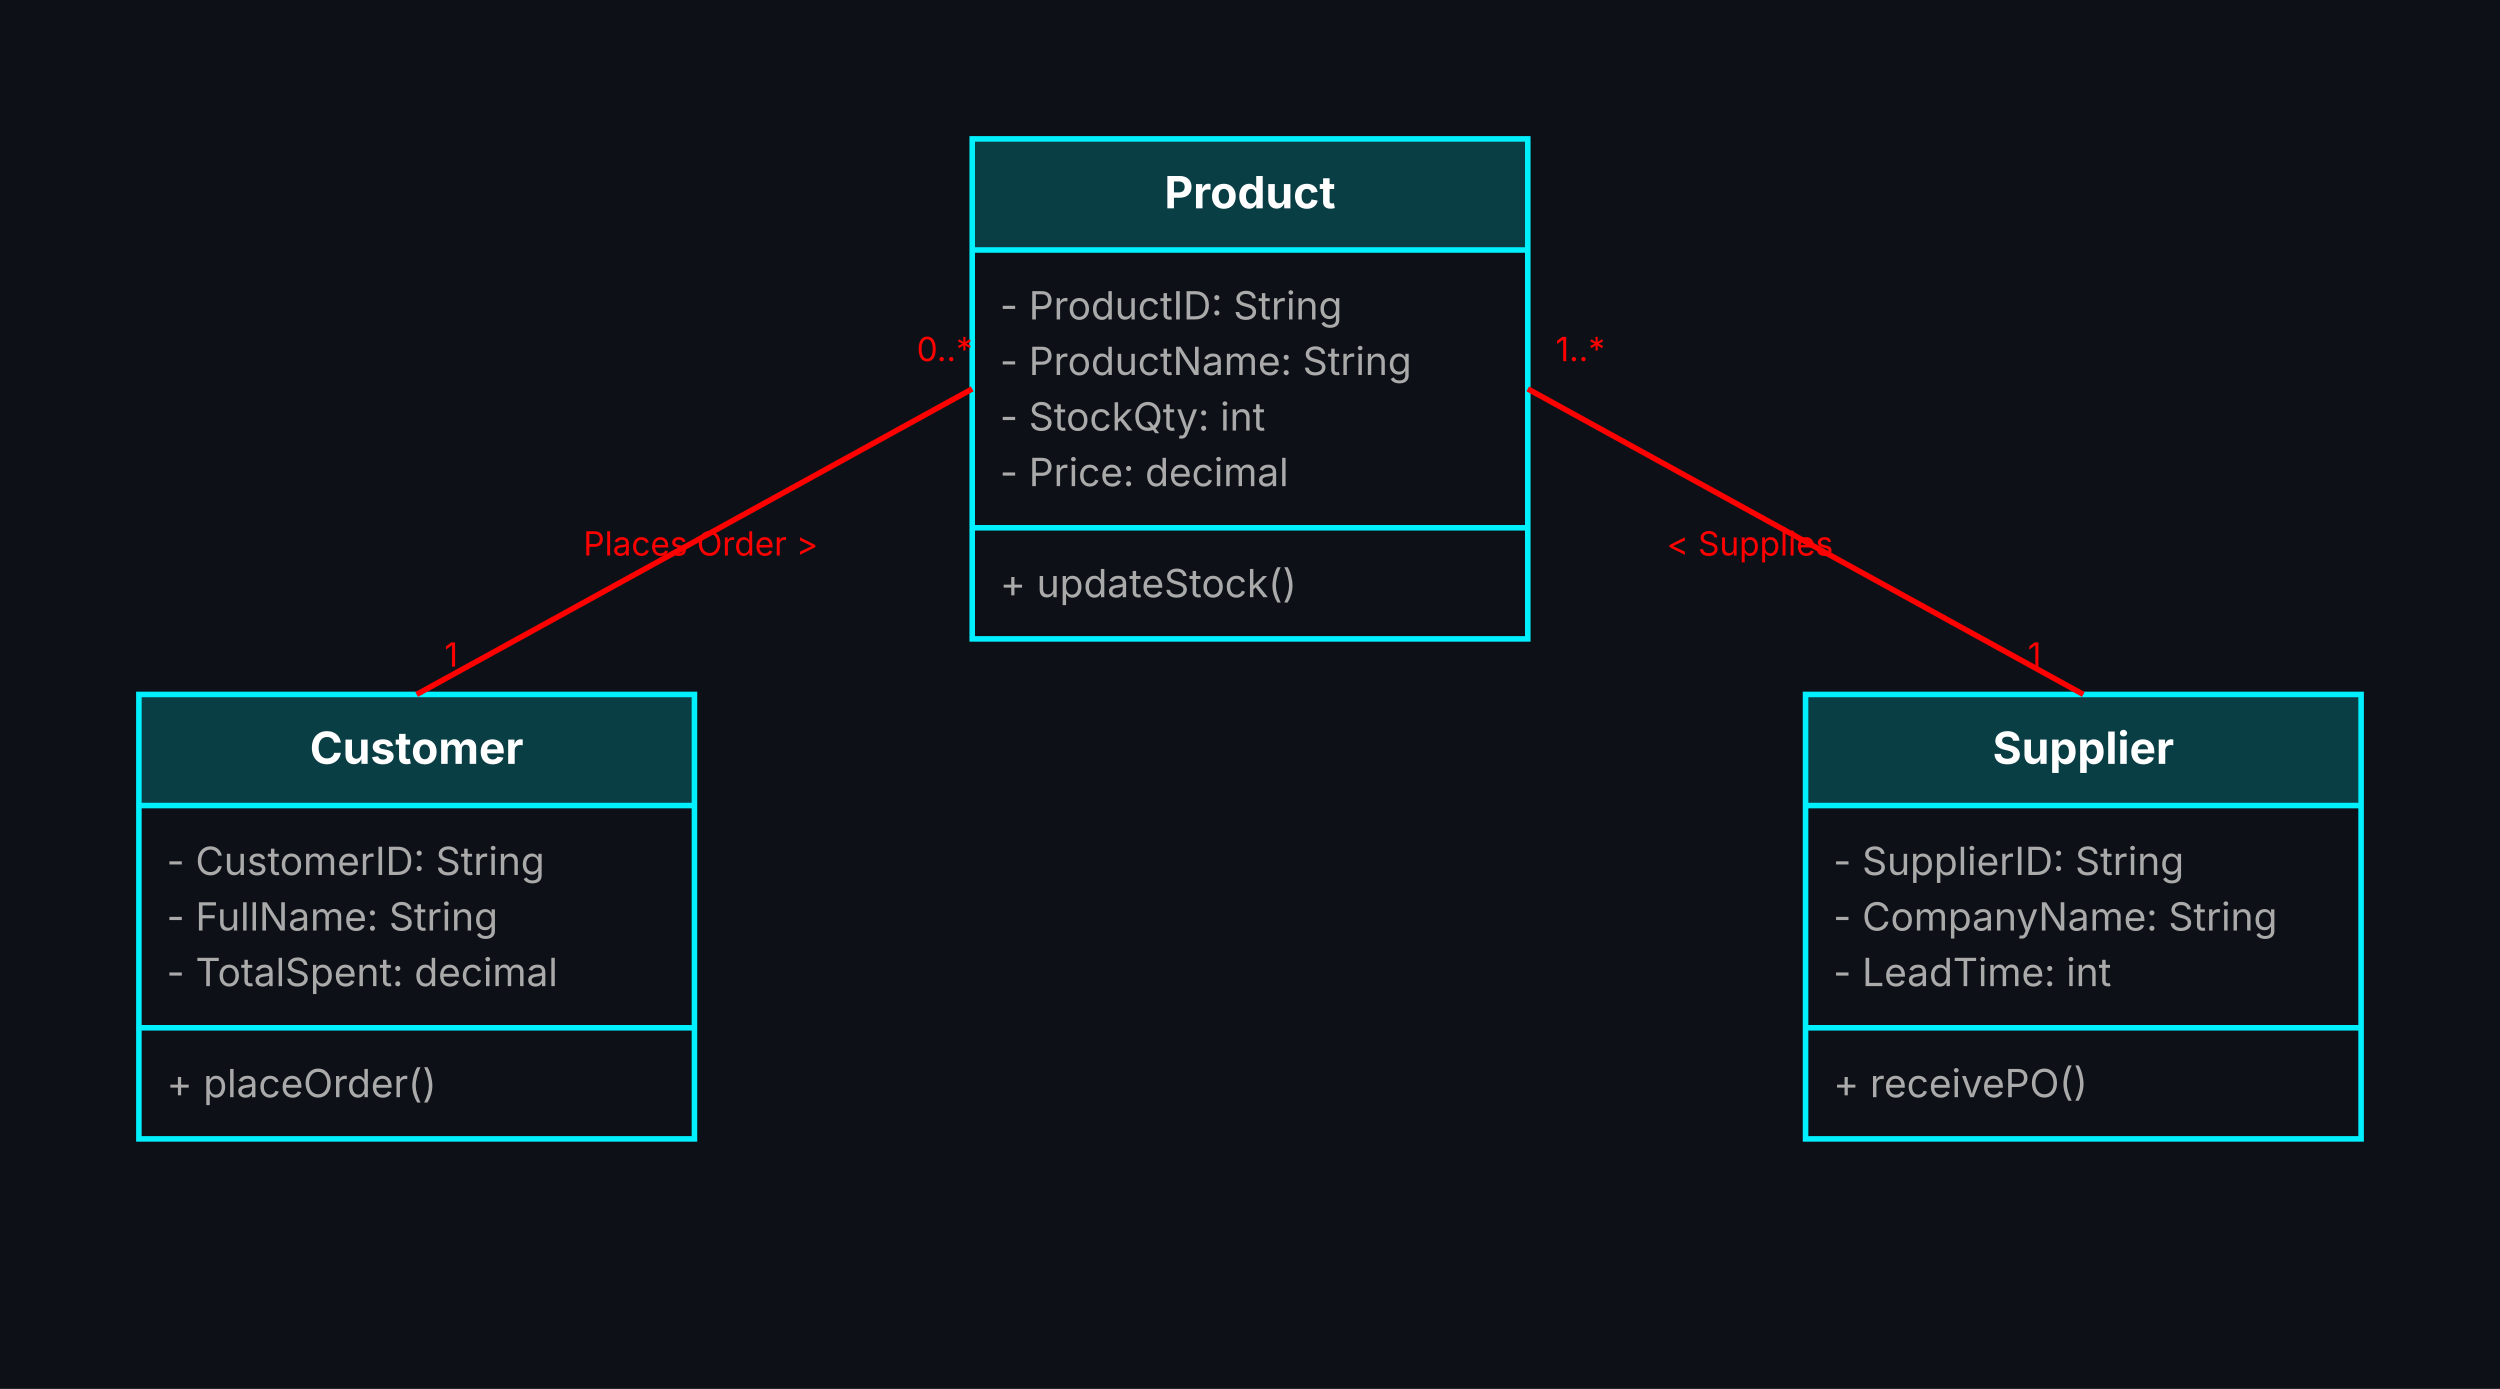
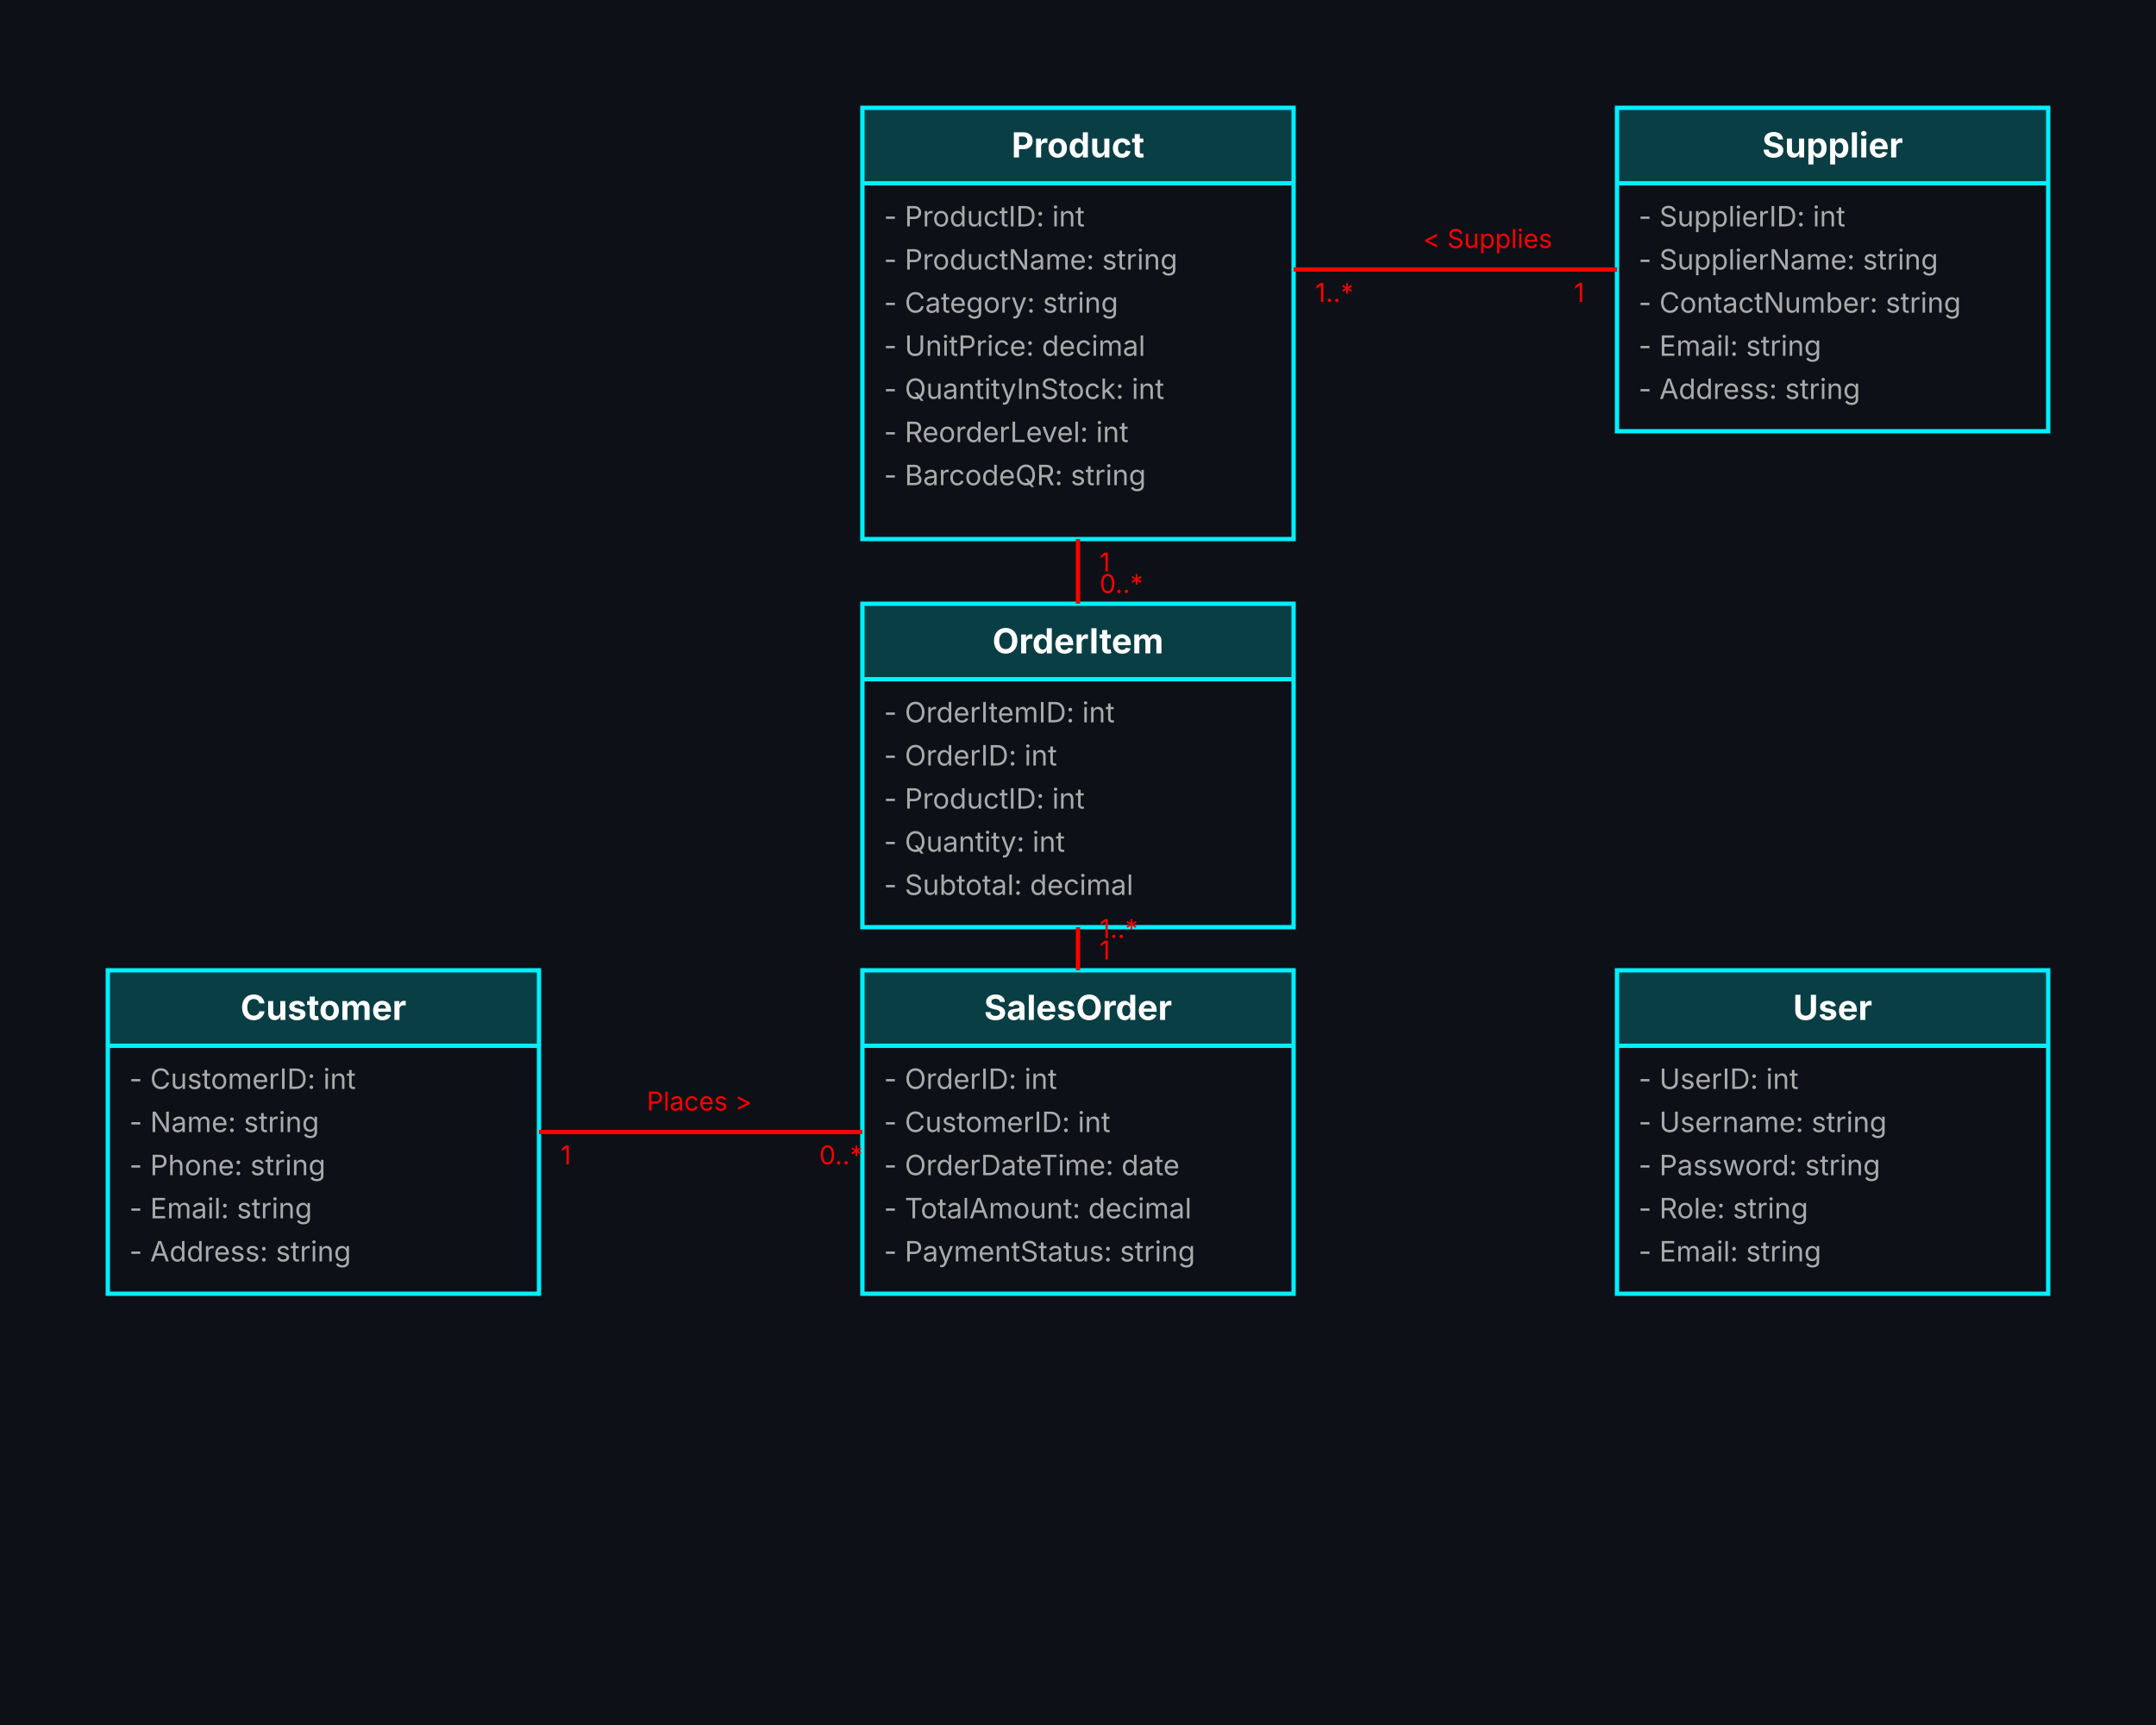
- <svg xmlns="http://www.w3.org/2000/svg" viewBox="0 0 900 500">
+ <svg xmlns="http://www.w3.org/2000/svg" viewBox="0 0 1000 800">
  <defs>
    <style>
      .bg { fill: #0d1117; }
      .class-box { fill: #0d1117; stroke: #00f0ff; stroke-width: 2; }
      .class-header { fill: #00f0ff; fill-opacity: 0.2; }
      .text-title { fill: #ffffff; font-family: 'Inter', monospace; font-size: 16px; font-weight: bold; }
-       .text-attr { fill: #aaaaaa; font-family: 'Inter', monospace; font-size: 14px; }
+       .text-attr { fill: #aaaaaa; font-family: 'Inter', monospace; font-size: 13px; }
      .line { stroke: #ff0000; stroke-width: 2; fill: none; }
      .text-rel { fill: #ff0000; font-family: 'Inter', monospace; font-size: 12px; }
    </style>
  </defs>
  <rect width="100%" height="100%" class="bg" />
-   <g transform="translate(350, 50)">
-     <rect width="200" height="180" class="class-box" />
-     <rect width="200" height="40" class="class-header" />
-     <text x="100" y="25" class="text-title" text-anchor="middle">Product</text>
-     <line x1="0" y1="40" x2="200" y2="40" stroke="#00f0ff" stroke-width="2" />
-     <text x="10" y="65" class="text-attr">- ProductID: String</text>
-     <text x="10" y="85" class="text-attr">- ProductName: String</text>
-     <text x="10" y="105" class="text-attr">- StockQty: int</text>
-     <text x="10" y="125" class="text-attr">- Price: decimal</text>
-     <line x1="0" y1="140" x2="200" y2="140" stroke="#00f0ff" stroke-width="2" />
-     <text x="10" y="165" class="text-attr">+ updateStock()</text>
+   <g transform="translate(400, 50)">
+     <rect width="200" height="200" class="class-box" />
+     <rect width="200" height="35" class="class-header" />
+     <text x="100" y="23" class="text-title" text-anchor="middle">Product</text>
+     <line x1="0" y1="35" x2="200" y2="35" stroke="#00f0ff" stroke-width="2" />
+     <text x="10" y="55" class="text-attr">- ProductID: int</text>
+     <text x="10" y="75" class="text-attr">- ProductName: string</text>
+     <text x="10" y="95" class="text-attr">- Category: string</text>
+     <text x="10" y="115" class="text-attr">- UnitPrice: decimal</text>
+     <text x="10" y="135" class="text-attr">- QuantityInStock: int</text>
+     <text x="10" y="155" class="text-attr">- ReorderLevel: int</text>
+     <text x="10" y="175" class="text-attr">- BarcodeQR: string</text>
  </g>
-   <g transform="translate(50, 250)">
-     <rect width="200" height="160" class="class-box" />
-     <rect width="200" height="40" class="class-header" />
-     <text x="100" y="25" class="text-title" text-anchor="middle">Customer</text>
-     <line x1="0" y1="40" x2="200" y2="40" stroke="#00f0ff" stroke-width="2" />
-     <text x="10" y="65" class="text-attr">- CustomerID: String</text>
-     <text x="10" y="85" class="text-attr">- FullName: String</text>
-     <text x="10" y="105" class="text-attr">- TotalSpent: decimal</text>
-     <line x1="0" y1="120" x2="200" y2="120" stroke="#00f0ff" stroke-width="2" />
-     <text x="10" y="145" class="text-attr">+ placeOrder()</text>
+   <g transform="translate(50, 450)">
+     <rect width="200" height="150" class="class-box" />
+     <rect width="200" height="35" class="class-header" />
+     <text x="100" y="23" class="text-title" text-anchor="middle">Customer</text>
+     <line x1="0" y1="35" x2="200" y2="35" stroke="#00f0ff" stroke-width="2" />
+     <text x="10" y="55" class="text-attr">- CustomerID: int</text>
+     <text x="10" y="75" class="text-attr">- Name: string</text>
+     <text x="10" y="95" class="text-attr">- Phone: string</text>
+     <text x="10" y="115" class="text-attr">- Email: string</text>
+     <text x="10" y="135" class="text-attr">- Address: string</text>
  </g>
-   <g transform="translate(650, 250)">
-     <rect width="200" height="160" class="class-box" />
-     <rect width="200" height="40" class="class-header" />
-     <text x="100" y="25" class="text-title" text-anchor="middle">Supplier</text>
-     <line x1="0" y1="40" x2="200" y2="40" stroke="#00f0ff" stroke-width="2" />
-     <text x="10" y="65" class="text-attr">- SupplierID: String</text>
-     <text x="10" y="85" class="text-attr">- CompanyName: String</text>
-     <text x="10" y="105" class="text-attr">- LeadTime: int</text>
-     <line x1="0" y1="120" x2="200" y2="120" stroke="#00f0ff" stroke-width="2" />
-     <text x="10" y="145" class="text-attr">+ receivePO()</text>
+   <g transform="translate(750, 50)">
+     <rect width="200" height="150" class="class-box" />
+     <rect width="200" height="35" class="class-header" />
+     <text x="100" y="23" class="text-title" text-anchor="middle">Supplier</text>
+     <line x1="0" y1="35" x2="200" y2="35" stroke="#00f0ff" stroke-width="2" />
+     <text x="10" y="55" class="text-attr">- SupplierID: int</text>
+     <text x="10" y="75" class="text-attr">- SupplierName: string</text>
+     <text x="10" y="95" class="text-attr">- ContactNumber: string</text>
+     <text x="10" y="115" class="text-attr">- Email: string</text>
+     <text x="10" y="135" class="text-attr">- Address: string</text>
  </g>
-   <line x1="150" y1="250" x2="350" y2="140" class="line" />
-   <text x="210" y="200" class="text-rel">Places Order &gt;</text>
-   <text x="160" y="240" class="text-rel">1</text>
-   <text x="330" y="130" class="text-rel">0..*</text>
-   <line x1="750" y1="250" x2="550" y2="140" class="line" />
-   <text x="600" y="200" class="text-rel">&lt; Supplies</text>
-   <text x="730" y="240" class="text-rel">1</text>
-   <text x="560" y="130" class="text-rel">1..*</text>
+   <g transform="translate(400, 450)">
+     <rect width="200" height="150" class="class-box" />
+     <rect width="200" height="35" class="class-header" />
+     <text x="100" y="23" class="text-title" text-anchor="middle">SalesOrder</text>
+     <line x1="0" y1="35" x2="200" y2="35" stroke="#00f0ff" stroke-width="2" />
+     <text x="10" y="55" class="text-attr">- OrderID: int</text>
+     <text x="10" y="75" class="text-attr">- CustomerID: int</text>
+     <text x="10" y="95" class="text-attr">- OrderDateTime: date</text>
+     <text x="10" y="115" class="text-attr">- TotalAmount: decimal</text>
+     <text x="10" y="135" class="text-attr">- PaymentStatus: string</text>
+   </g>
+   <g transform="translate(400, 280)">
+     <rect width="200" height="150" class="class-box" />
+     <rect width="200" height="35" class="class-header" />
+     <text x="100" y="23" class="text-title" text-anchor="middle">OrderItem</text>
+     <line x1="0" y1="35" x2="200" y2="35" stroke="#00f0ff" stroke-width="2" />
+     <text x="10" y="55" class="text-attr">- OrderItemID: int</text>
+     <text x="10" y="75" class="text-attr">- OrderID: int</text>
+     <text x="10" y="95" class="text-attr">- ProductID: int</text>
+     <text x="10" y="115" class="text-attr">- Quantity: int</text>
+     <text x="10" y="135" class="text-attr">- Subtotal: decimal</text>
+   </g>
+   <g transform="translate(750, 450)">
+     <rect width="200" height="150" class="class-box" />
+     <rect width="200" height="35" class="class-header" />
+     <text x="100" y="23" class="text-title" text-anchor="middle">User</text>
+     <line x1="0" y1="35" x2="200" y2="35" stroke="#00f0ff" stroke-width="2" />
+     <text x="10" y="55" class="text-attr">- UserID: int</text>
+     <text x="10" y="75" class="text-attr">- Username: string</text>
+     <text x="10" y="95" class="text-attr">- Password: string</text>
+     <text x="10" y="115" class="text-attr">- Role: string</text>
+     <text x="10" y="135" class="text-attr">- Email: string</text>
+   </g>
+   <line x1="250" y1="525" x2="400" y2="525" class="line" />
+   <text x="300" y="515" class="text-rel">Places &gt;</text>
+   <text x="260" y="540" class="text-rel">1</text>
+   <text x="380" y="540" class="text-rel">0..*</text>
+   <line x1="500" y1="450" x2="500" y2="430" class="line" />
+   <text x="510" y="445" class="text-rel">1</text>
+   <text x="510" y="435" class="text-rel">1..*</text>
+   <line x1="500" y1="280" x2="500" y2="250" class="line" />
+   <text x="510" y="275" class="text-rel">0..*</text>
+   <text x="510" y="265" class="text-rel">1</text>
+   <line x1="750" y1="125" x2="600" y2="125" class="line" />
+   <text x="660" y="115" class="text-rel">&lt; Supplies</text>
+   <text x="730" y="140" class="text-rel">1</text>
+   <text x="610" y="140" class="text-rel">1..*</text>
</svg>
